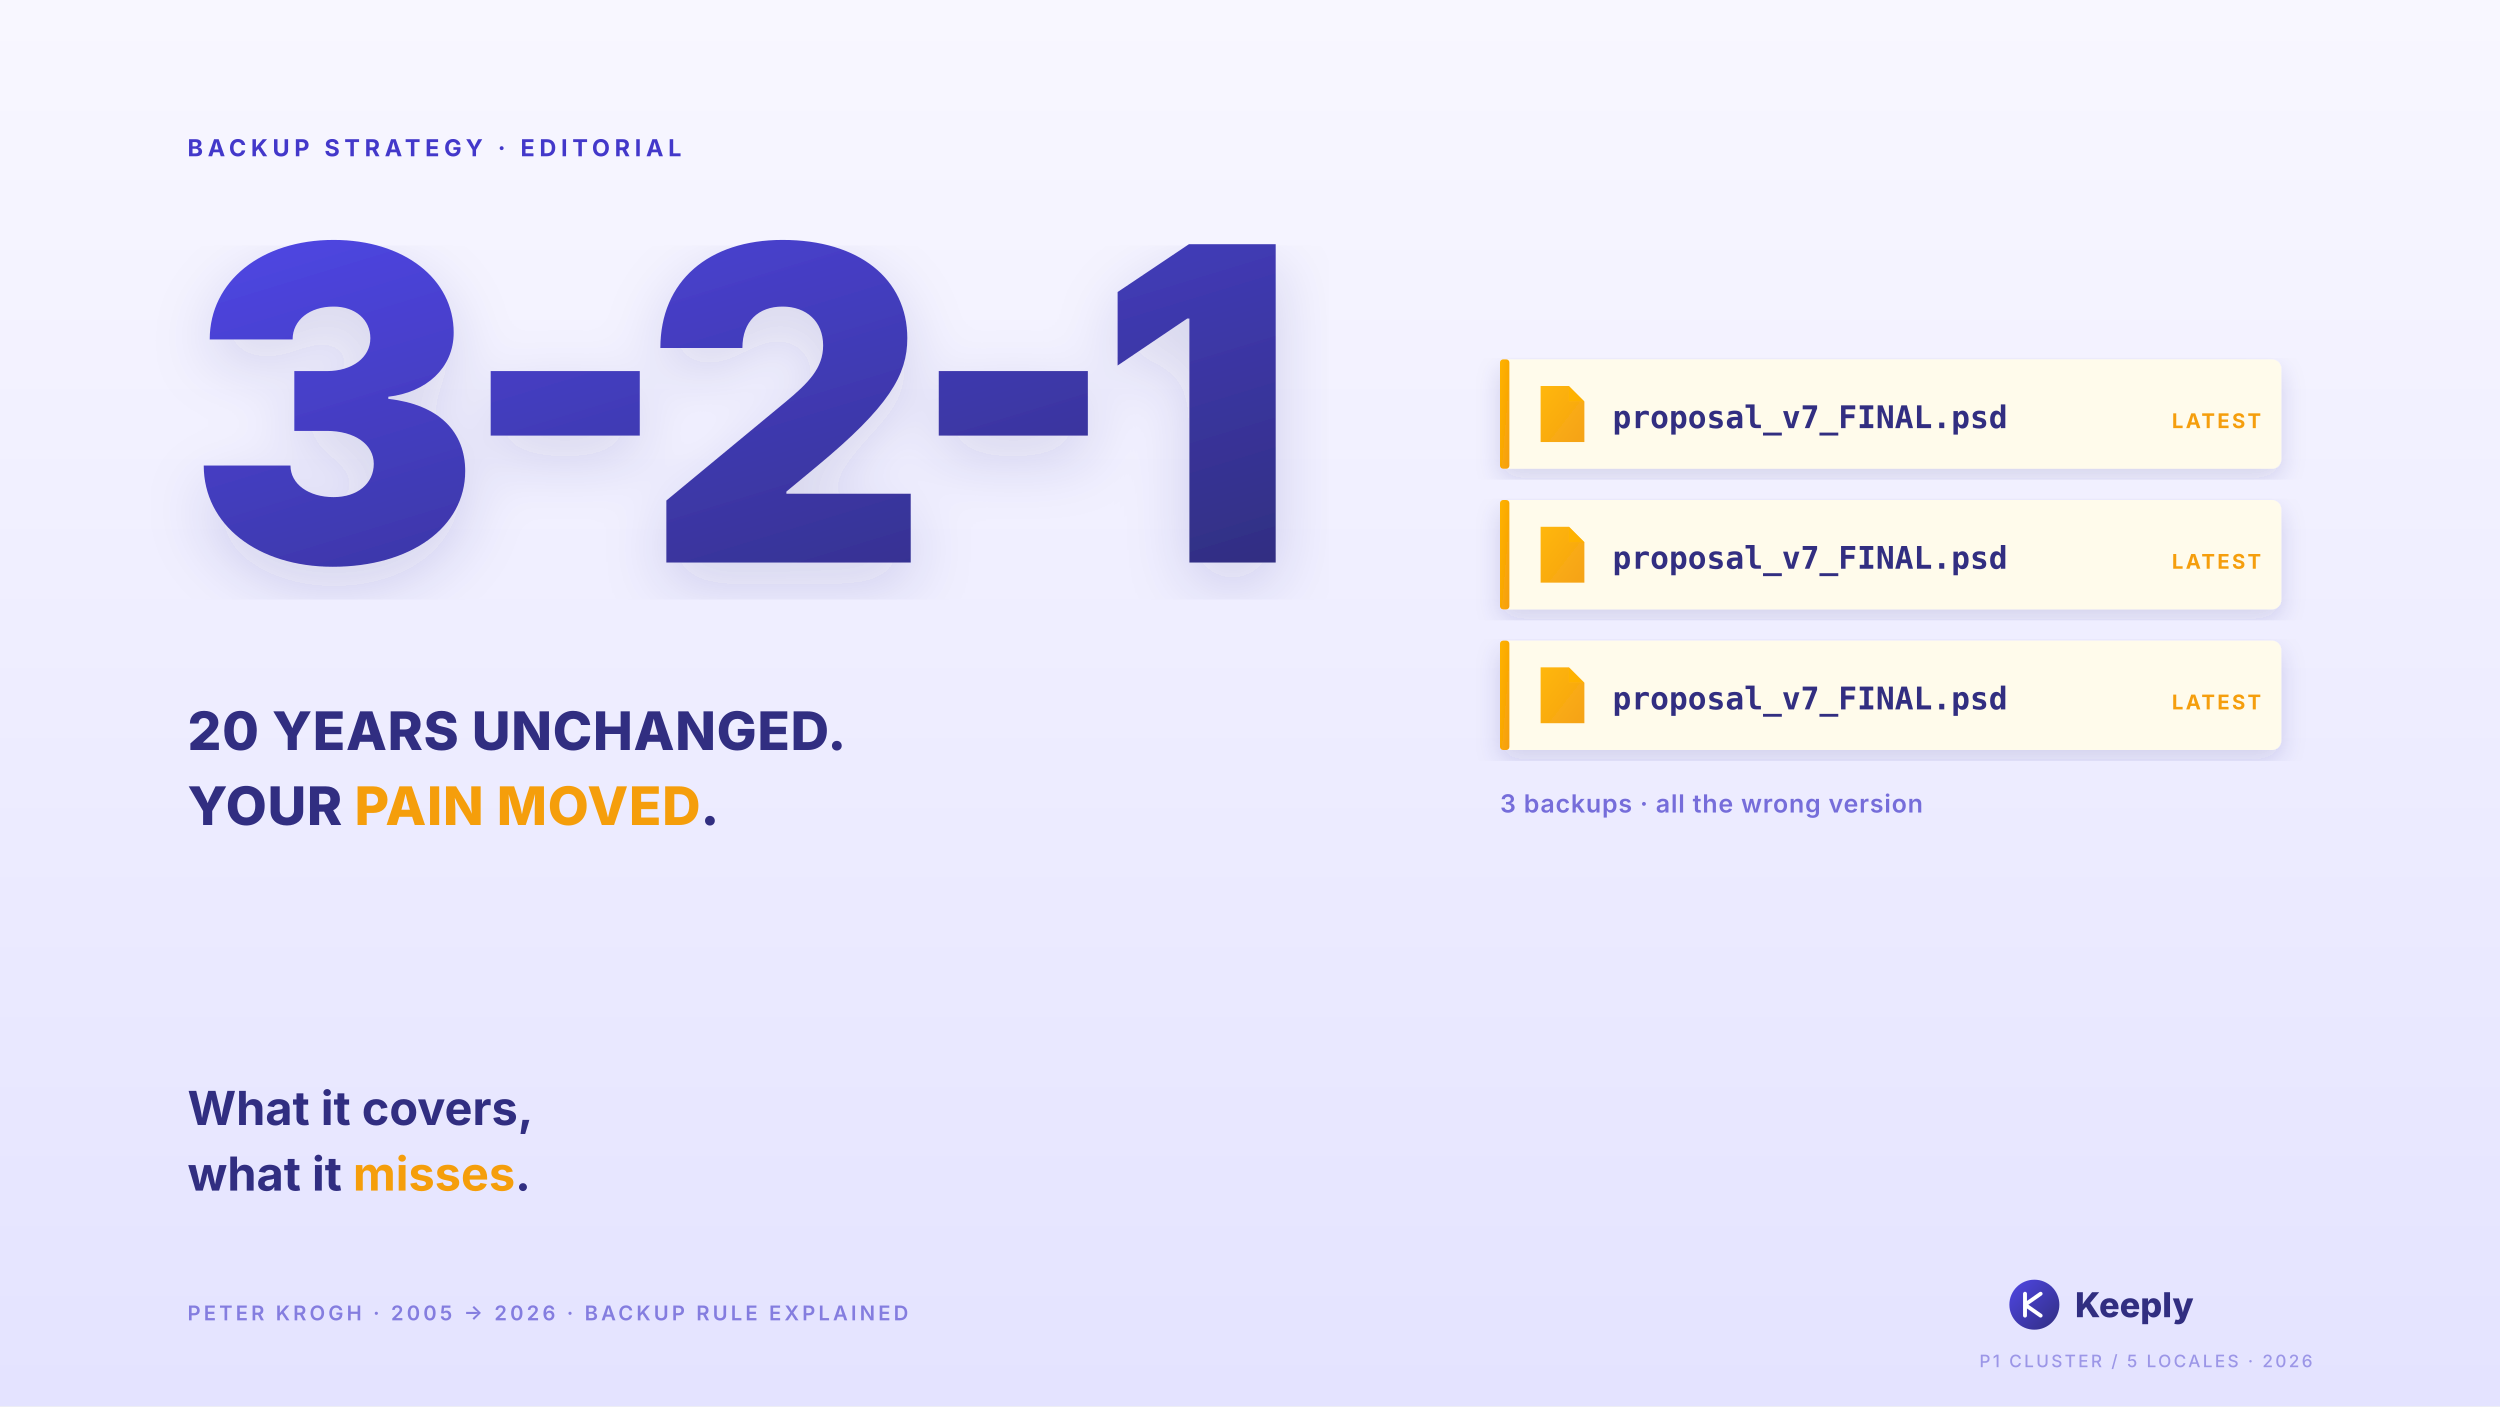
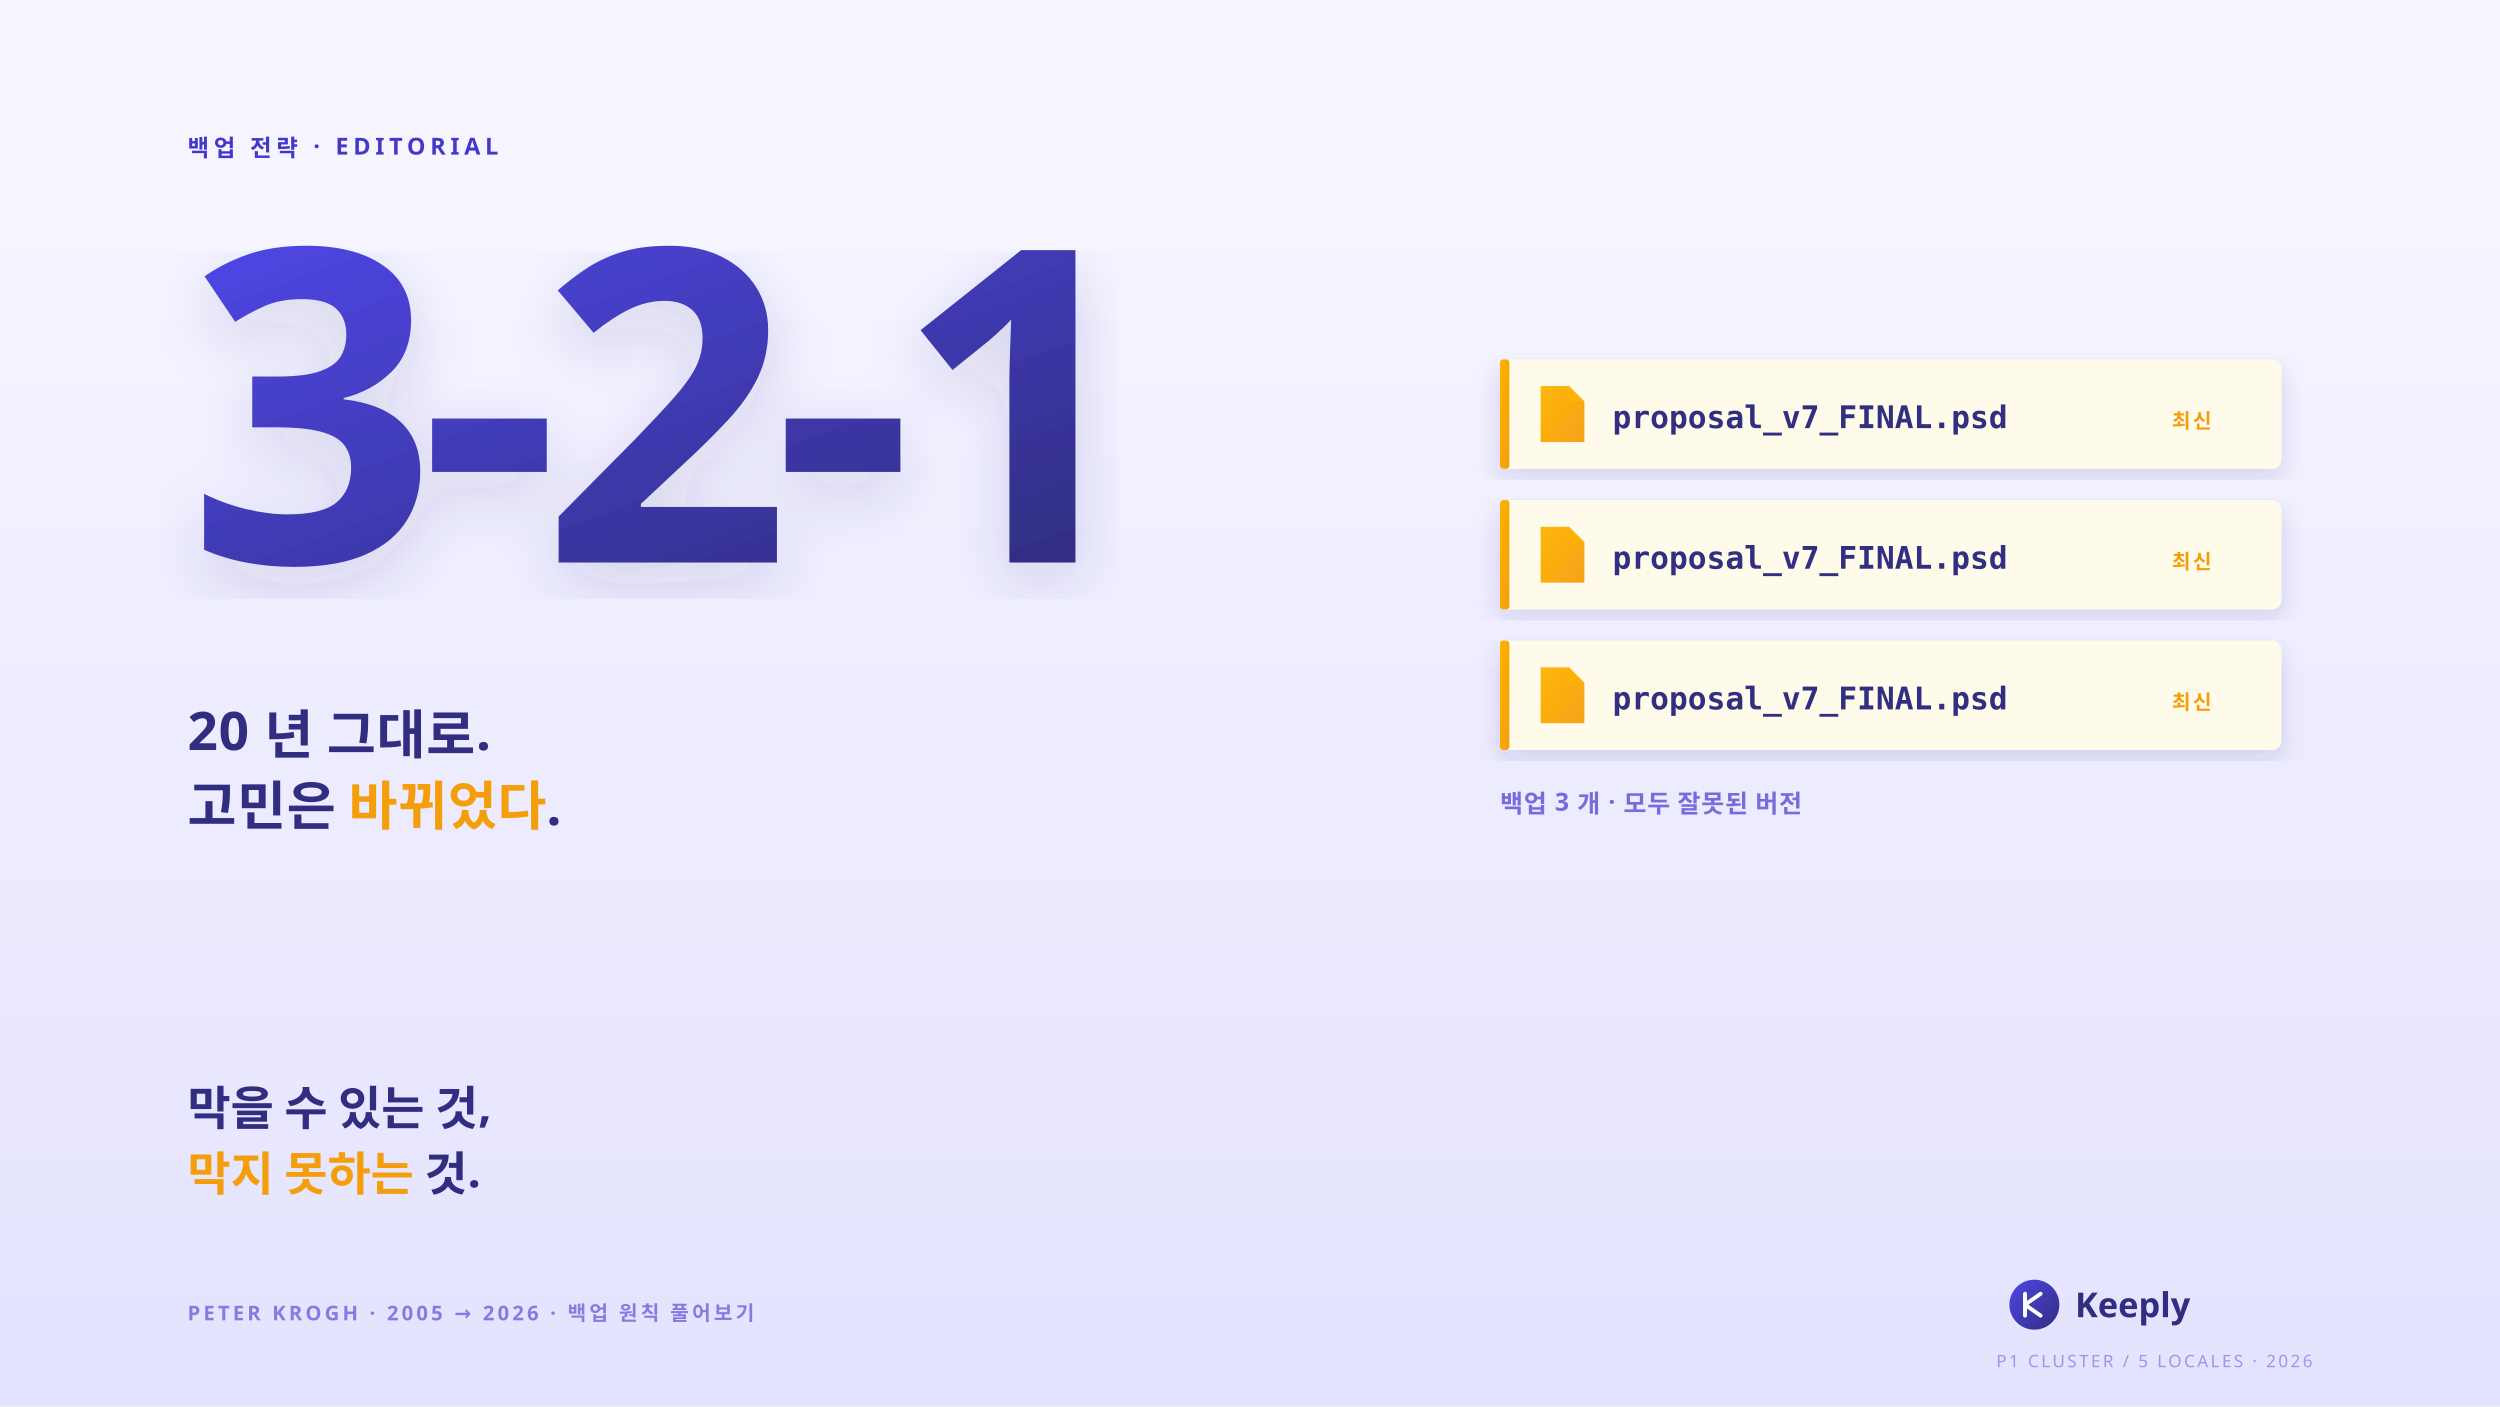
- <svg xmlns="http://www.w3.org/2000/svg" viewBox="0 0 1600 900" fill="none" font-family="'Inter','Noto Sans TC','PingFang TC','Microsoft JhengHei',system-ui,sans-serif">
+ <svg xmlns="http://www.w3.org/2000/svg" viewBox="0 0 1600 900" fill="none" font-family="'Noto Sans KR','Apple SD Gothic Neo','Malgun Gothic',sans-serif">
  <defs>
    <linearGradient id="grad-indigo" x1="0" y1="0" x2="1" y2="1">
      <stop offset="0" stop-color="#4F46E5" />
      <stop offset="1" stop-color="#312E81" />
    </linearGradient>
    <linearGradient id="grad-amber" x1="0" y1="0" x2="1" y2="1">
      <stop offset="0" stop-color="#FFB300" />
      <stop offset="1" stop-color="#F59E0B" />
    </linearGradient>
    <linearGradient id="grad-paper" x1="0" y1="0" x2="0" y2="1">
      <stop offset="0" stop-color="#F8F7FF" />
      <stop offset="1" stop-color="#E4E3FF" />
    </linearGradient>
    <symbol id="doc-icon-amber" viewBox="0 0 32 36">
      <path d="M2 0 L20 0 L30 10 L30 36 L2 36 Z" fill="url(#grad-amber)" opacity="0.95" />
      <path d="M20 0 L30 10 L20 10 Z" fill="#FFB300" opacity="0.7" />
    </symbol>
    <symbol id="keeply-lockup" viewBox="0 0 200 50">
      <circle cx="22" cy="25" r="16" fill="url(#grad-indigo)" />
      <path d="M16 18 L16 32 M16 25 L26 18 M16 25 L26 32" stroke="white" stroke-width="2.5" fill="none" stroke-linecap="round" />
      <text x="48" y="33" font-size="22" font-weight="800" fill="#312E81">Keeply</text>
    </symbol>
    <filter id="soft-shadow" x="-10%" y="-10%" width="120%" height="120%">
      <feDropShadow dx="0" dy="6" stdDeviation="8" flood-color="#312E81" flood-opacity="0.15" />
    </filter>
    <filter id="hero-shadow" x="-5%" y="-5%" width="110%" height="115%">
      <feDropShadow dx="0" dy="14" stdDeviation="20" flood-color="#312E81" flood-opacity="0.15" />
    </filter>
  </defs>
  <rect width="1600" height="900" fill="url(#grad-paper)" />
  <g transform="translate(120, 100)">
-     <text x="0" y="0" font-size="15" font-weight="700" fill="#4338CA" letter-spacing="3">BACKUP STRATEGY · EDITORIAL</text>
+     <text x="0" y="0" font-size="15" font-weight="700" fill="#4338CA" letter-spacing="3">백업 전략 · EDITORIAL</text>
  </g>
  <g transform="translate(120, 360)" filter="url(#hero-shadow)">
    <text x="0" y="0" font-size="280" font-weight="900" fill="url(#grad-indigo)" letter-spacing="-12">3-2-1</text>
  </g>
  <g transform="translate(120, 480)">
-     <text x="0" y="0" font-size="34" font-weight="800" fill="#312E81" letter-spacing="0.5">20 YEARS UNCHANGED.</text>
-     <text x="0" y="48" font-size="34" font-weight="800" fill="#312E81" letter-spacing="0.5">YOUR <tspan fill="#F59E0B">PAIN MOVED</tspan>.</text>
+     <text x="0" y="0" font-size="34" font-weight="800" fill="#312E81" letter-spacing="0.5">20 년 그대로.</text>
+     <text x="0" y="48" font-size="34" font-weight="800" fill="#312E81" letter-spacing="0.5">고민은 <tspan fill="#F59E0B">바뀌었다</tspan>.</text>
  </g>
  <g transform="translate(960, 230)">
    <g transform="translate(0, 0)" filter="url(#soft-shadow)">
      <rect width="500" height="70" fill="#FFFBEB" rx="6" />
      <rect x="0" y="0" width="6" height="70" fill="url(#grad-amber)" rx="2" />
      <use href="#doc-icon-amber" x="24" y="17" width="32" height="36" />
      <text x="72" y="44" font-size="20" font-weight="700" fill="#312E81" font-family="'JetBrains Mono','Fira Code',ui-monospace,monospace">proposal_v7_FINAL.psd</text>
-       <text x="430" y="44" font-size="13" font-weight="700" fill="#F59E0B" letter-spacing="1.5">LATEST</text>
+       <text x="430" y="44" font-size="13" font-weight="700" fill="#F59E0B" letter-spacing="1.5">최신</text>
    </g>
    <g transform="translate(0, 90)" filter="url(#soft-shadow)">
      <rect width="500" height="70" fill="#FFFBEB" rx="6" />
      <rect x="0" y="0" width="6" height="70" fill="url(#grad-amber)" rx="2" />
      <use href="#doc-icon-amber" x="24" y="17" width="32" height="36" />
      <text x="72" y="44" font-size="20" font-weight="700" fill="#312E81" font-family="'JetBrains Mono','Fira Code',ui-monospace,monospace">proposal_v7_FINAL.psd</text>
-       <text x="430" y="44" font-size="13" font-weight="700" fill="#F59E0B" letter-spacing="1.5">LATEST</text>
+       <text x="430" y="44" font-size="13" font-weight="700" fill="#F59E0B" letter-spacing="1.5">최신</text>
    </g>
    <g transform="translate(0, 180)" filter="url(#soft-shadow)">
      <rect width="500" height="70" fill="#FFFBEB" rx="6" />
      <rect x="0" y="0" width="6" height="70" fill="url(#grad-amber)" rx="2" />
      <use href="#doc-icon-amber" x="24" y="17" width="32" height="36" />
      <text x="72" y="44" font-size="20" font-weight="700" fill="#312E81" font-family="'JetBrains Mono','Fira Code',ui-monospace,monospace">proposal_v7_FINAL.psd</text>
-       <text x="430" y="44" font-size="13" font-weight="700" fill="#F59E0B" letter-spacing="1.5">LATEST</text>
+       <text x="430" y="44" font-size="13" font-weight="700" fill="#F59E0B" letter-spacing="1.5">최신</text>
    </g>
    <g transform="translate(0, 290)">
-       <text x="0" y="0" font-size="16" font-weight="600" fill="#4338CA" opacity="0.7" letter-spacing="0.5">3 backups · all the wrong version</text>
+       <text x="0" y="0" font-size="16" font-weight="600" fill="#4338CA" opacity="0.7" letter-spacing="0.5">백업 3 개 · 모두 잘못된 버전</text>
    </g>
  </g>
  <g transform="translate(120, 720)">
-     <text x="0" y="0" font-size="30" font-weight="700" fill="#312E81">What it covers,</text>
-     <text x="0" y="42" font-size="30" font-weight="700" fill="#312E81">what it <tspan fill="#F59E0B">misses</tspan>.</text>
+     <text x="0" y="0" font-size="30" font-weight="700" fill="#312E81">막을 수 있는 것,</text>
+     <text x="0" y="42" font-size="30" font-weight="700" fill="#312E81">
+       <tspan fill="#F59E0B">막지 못하는</tspan> 것.</text>
  </g>
  <g transform="translate(120, 845)">
-     <text x="0" y="0" font-size="13" font-weight="600" fill="#4338CA" opacity="0.6" letter-spacing="2">PETER KROGH · 2005 → 2026 · BACKUP RULE EXPLAINED</text>
+     <text x="0" y="0" font-size="13" font-weight="600" fill="#4338CA" opacity="0.6" letter-spacing="2">PETER KROGH · 2005 → 2026 · 백업 원칙 풀어보기</text>
  </g>
  <use href="#keeply-lockup" x="1280" y="810" width="200" height="50" />
  <g transform="translate(1480, 875)">
    <text x="0" y="0" font-size="11" font-weight="500" fill="#4338CA" opacity="0.45" letter-spacing="1.5" text-anchor="end">P1 CLUSTER / 5 LOCALES · 2026</text>
  </g>
</svg>
